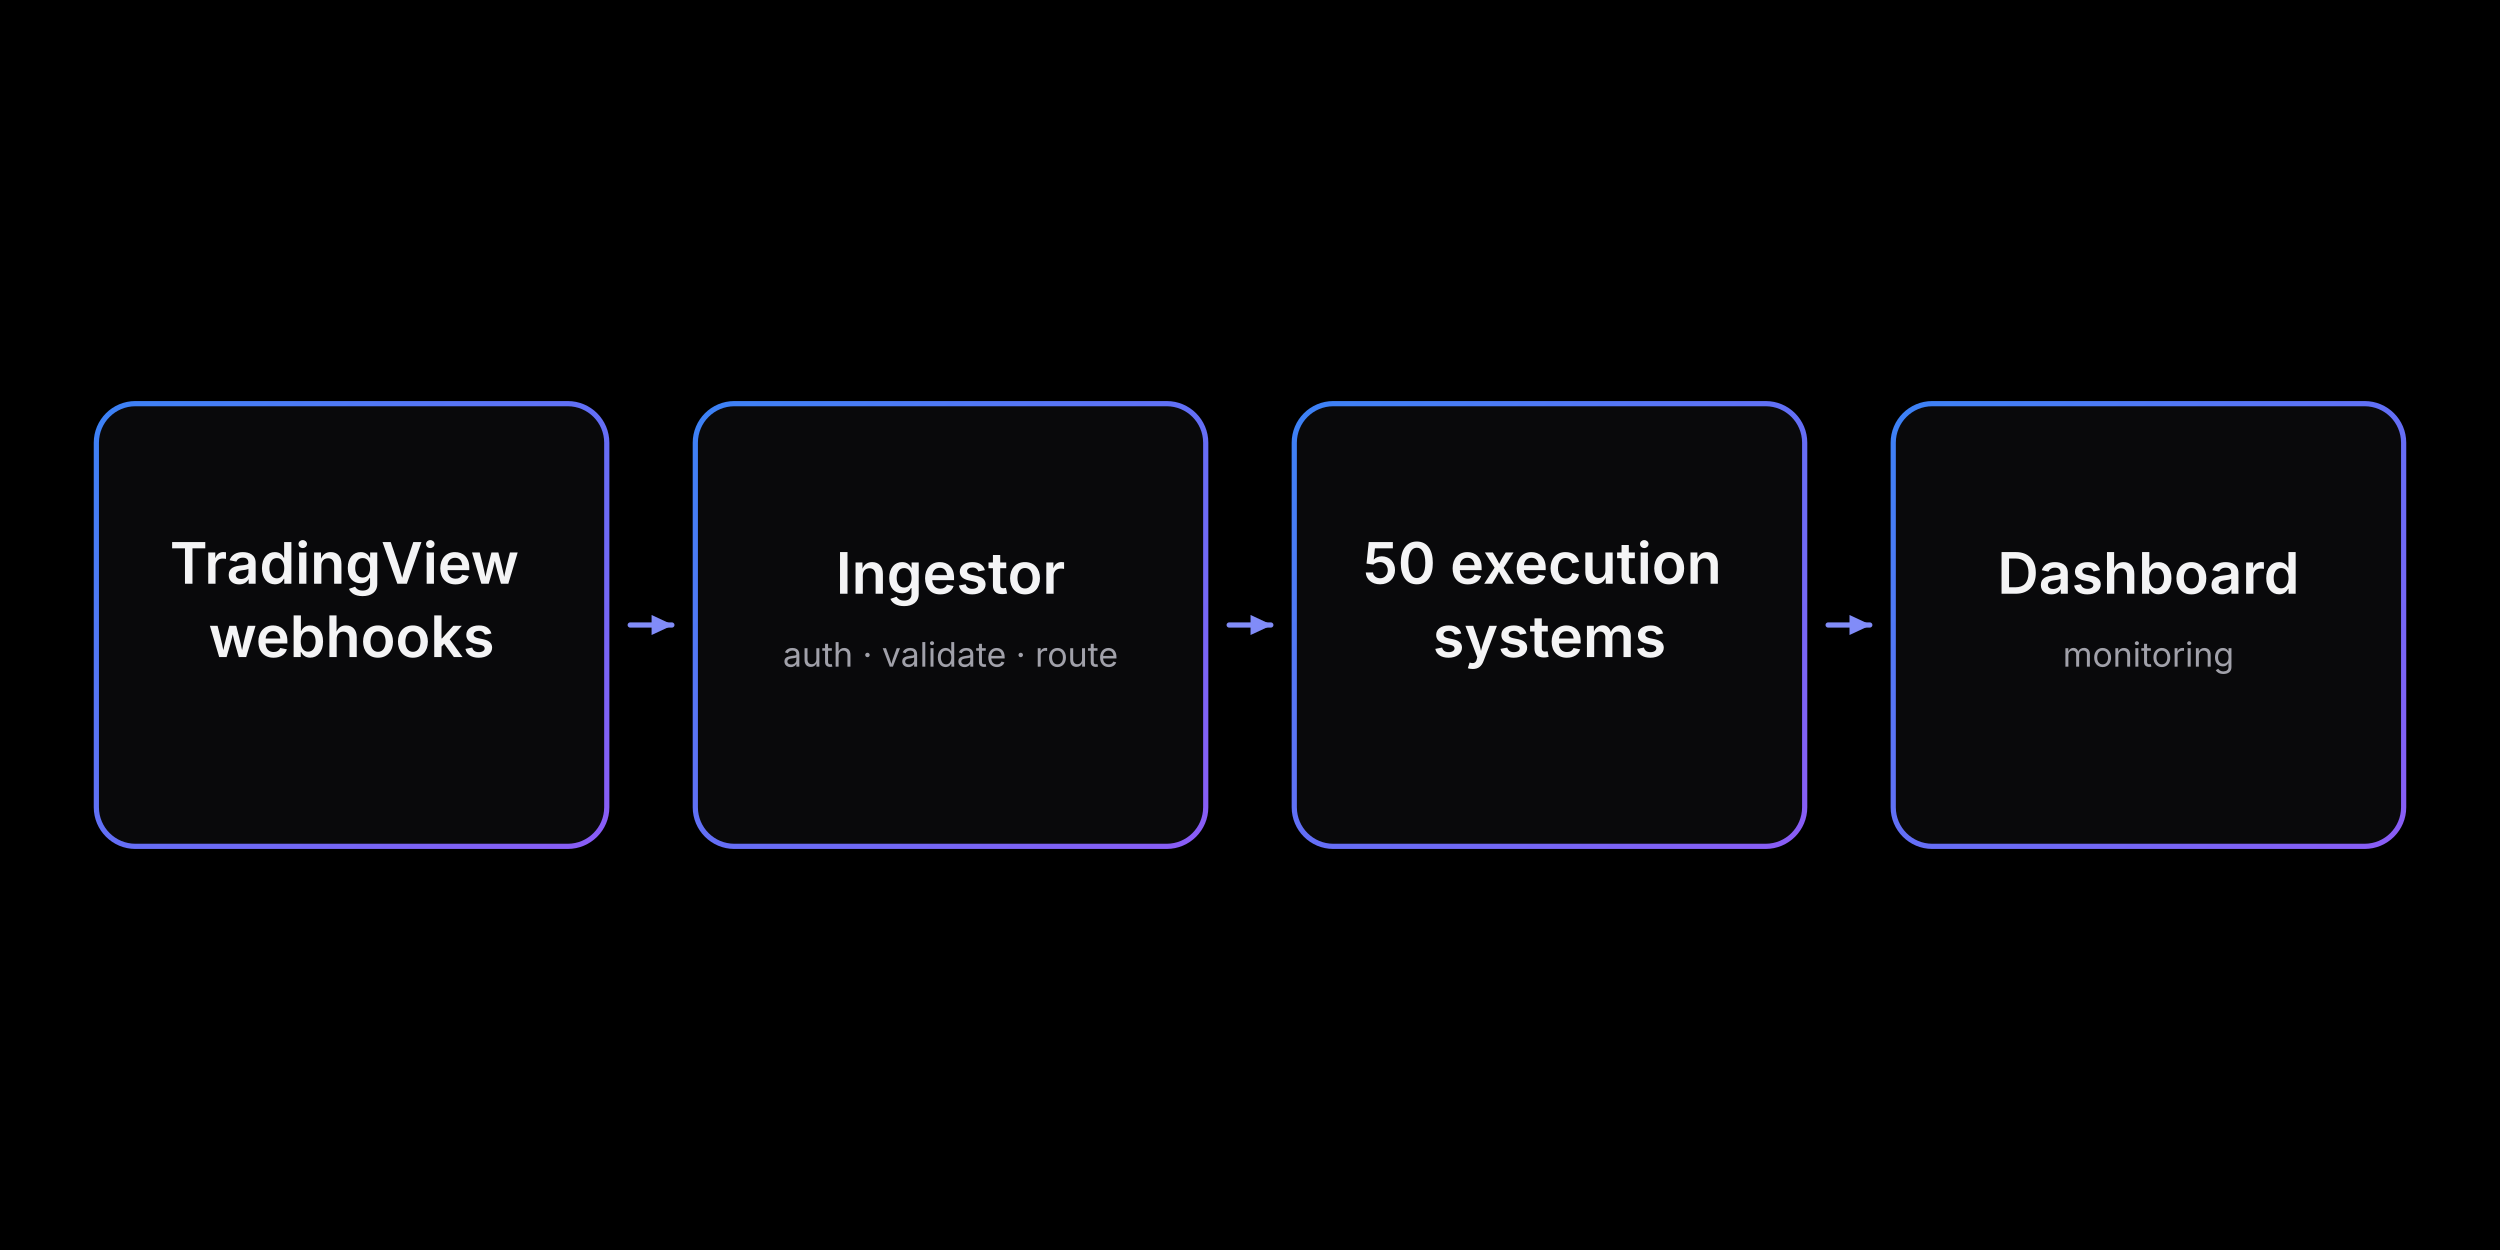
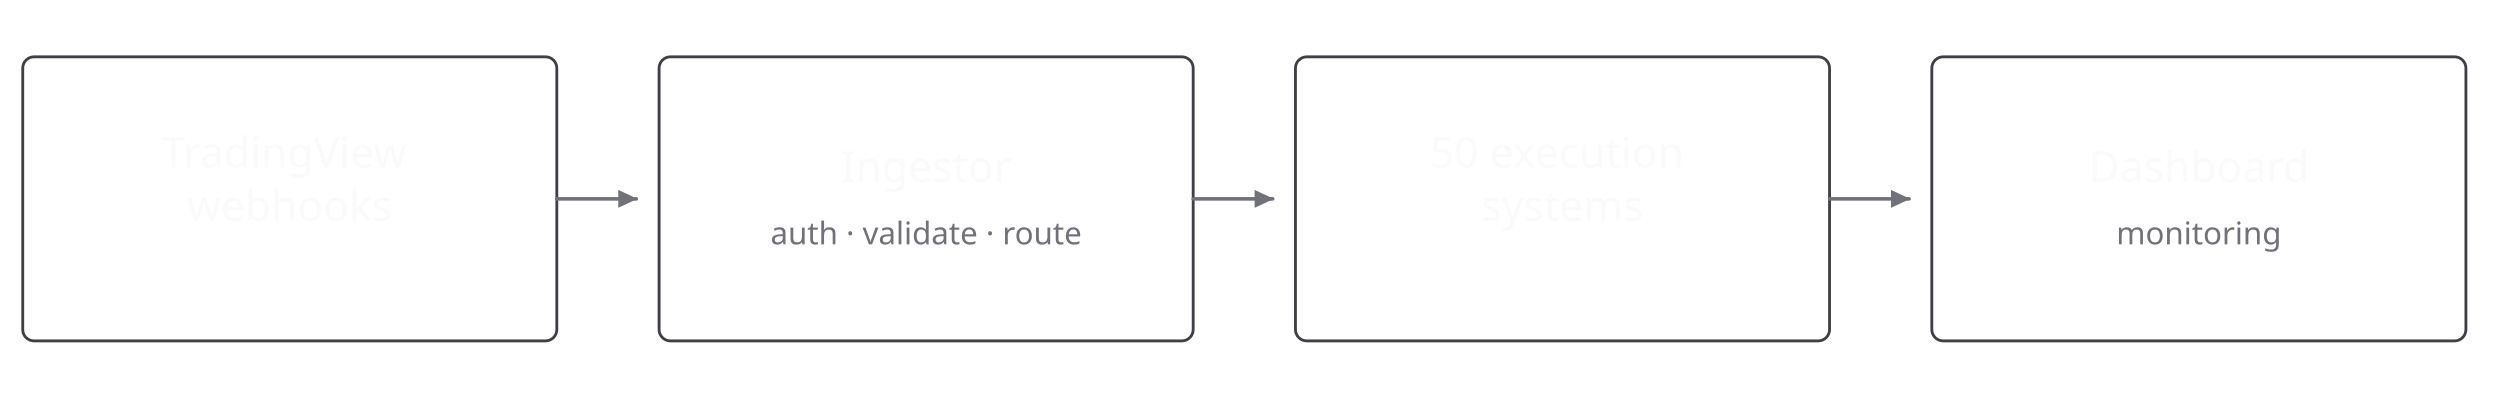
- <svg xmlns="http://www.w3.org/2000/svg" viewBox="0 0 960 480" width="960" height="480" role="img" aria-labelledby="sirius-title">
+ <svg xmlns="http://www.w3.org/2000/svg" viewBox="0 0 880 140" width="880" height="140" role="img" aria-labelledby="sirius-title">
  <defs>
-     <linearGradient id="border" x1="0" y1="0" x2="1" y2="1">
-       <stop offset="0" stop-color="#3b82f6" />
-       <stop offset="1" stop-color="#8b5cf6" />
-     </linearGradient>
-     <symbol id="node" viewBox="0 0 198 172">
-       <rect width="198" height="172" rx="16" fill="url(#border)" />
-       <rect x="2" y="2" width="194" height="168" rx="14" fill="#09090b" />
-     </symbol>
-     <marker id="arrow" viewBox="0 0 12 12" refX="10" refY="6" markerWidth="11" markerHeight="11" orient="auto" markerUnits="userSpaceOnUse">
-       <path d="M1.5 1.8 L10.5 6 L1.5 10.2 z" fill="#818cf8" />
+     <marker id="arrow" viewBox="0 0 12 12" refX="10" refY="6" markerWidth="9" markerHeight="9" orient="auto" markerUnits="userSpaceOnUse">
+       <path d="M1.5 1.8 L10.5 6 L1.5 10.2 z" fill="#71717a" />
    </marker>
  </defs>
-   <rect width="960" height="480" fill="#000000" />
-   <use href="#node" x="36" y="154" width="198" height="172" />
-   <use href="#node" x="266" y="154" width="198" height="172" />
-   <use href="#node" x="496" y="154" width="198" height="172" />
-   <use href="#node" x="726" y="154" width="198" height="172" />
-   <g fill="none" stroke="#818cf8" stroke-width="2" stroke-linecap="round">
-     <line x1="242" y1="240" x2="258" y2="240" marker-end="url(#arrow)" />
-     <line x1="472" y1="240" x2="488" y2="240" marker-end="url(#arrow)" />
-     <line x1="702" y1="240" x2="718" y2="240" marker-end="url(#arrow)" />
+   <g fill="none" stroke="#3f3f46" stroke-width="1">
+     <rect x="8" y="20" width="188" height="100" rx="4" />
+     <rect x="232" y="20" width="188" height="100" rx="4" />
+     <rect x="456" y="20" width="188" height="100" rx="4" />
+     <rect x="680" y="20" width="188" height="100" rx="4" />
  </g>
-   <g font-family="ui-sans-serif, system-ui, -apple-system, Segoe UI, sans-serif" text-anchor="middle">
-     <text x="135" y="240" fill="#f4f4f5" font-size="22" font-weight="600">
-       <tspan x="135" dy="-0.72em">TradingView</tspan>
-       <tspan x="135" dy="1.28em">webhooks</tspan>
+   <g fill="none" stroke="#71717a" stroke-width="1.25" stroke-linecap="round">
+     <line x1="196" y1="70" x2="224" y2="70" marker-end="url(#arrow)" />
+     <line x1="420" y1="70" x2="448" y2="70" marker-end="url(#arrow)" />
+     <line x1="644" y1="70" x2="672" y2="70" marker-end="url(#arrow)" />
+   </g>
+   <g font-family="ui-sans-serif, system-ui, sans-serif" text-anchor="middle">
+     <text x="102" y="68" fill="#fafafa" font-size="15" font-weight="500">
+       <tspan x="102" dy="-0.6em">TradingView</tspan>
+       <tspan x="102" dy="1.25em">webhooks</tspan>
    </text>
-     <text x="365" y="228" fill="#f4f4f5" font-size="22" font-weight="600">Ingestor</text>
-     <text x="365" y="256" fill="#a1a1aa" font-size="13">auth · validate · route</text>
-     <text x="595" y="240" fill="#f4f4f5" font-size="22" font-weight="600">
-       <tspan x="595" dy="-0.72em">50 execution</tspan>
-       <tspan x="595" dy="1.28em">systems</tspan>
+     <text x="326" y="64" fill="#fafafa" font-size="15" font-weight="500">Ingestor</text>
+     <text x="326" y="86" fill="#71717a" font-size="11">auth · validate · route</text>
+     <text x="550" y="68" fill="#fafafa" font-size="15" font-weight="500">
+       <tspan x="550" dy="-0.6em">50 execution</tspan>
+       <tspan x="550" dy="1.25em">systems</tspan>
    </text>
-     <text x="825" y="228" fill="#f4f4f5" font-size="22" font-weight="600">Dashboard</text>
-     <text x="825" y="256" fill="#a1a1aa" font-size="13">monitoring</text>
+     <text x="774" y="64" fill="#fafafa" font-size="15" font-weight="500">Dashboard</text>
+     <text x="774" y="86" fill="#71717a" font-size="11">monitoring</text>
  </g>
</svg>
